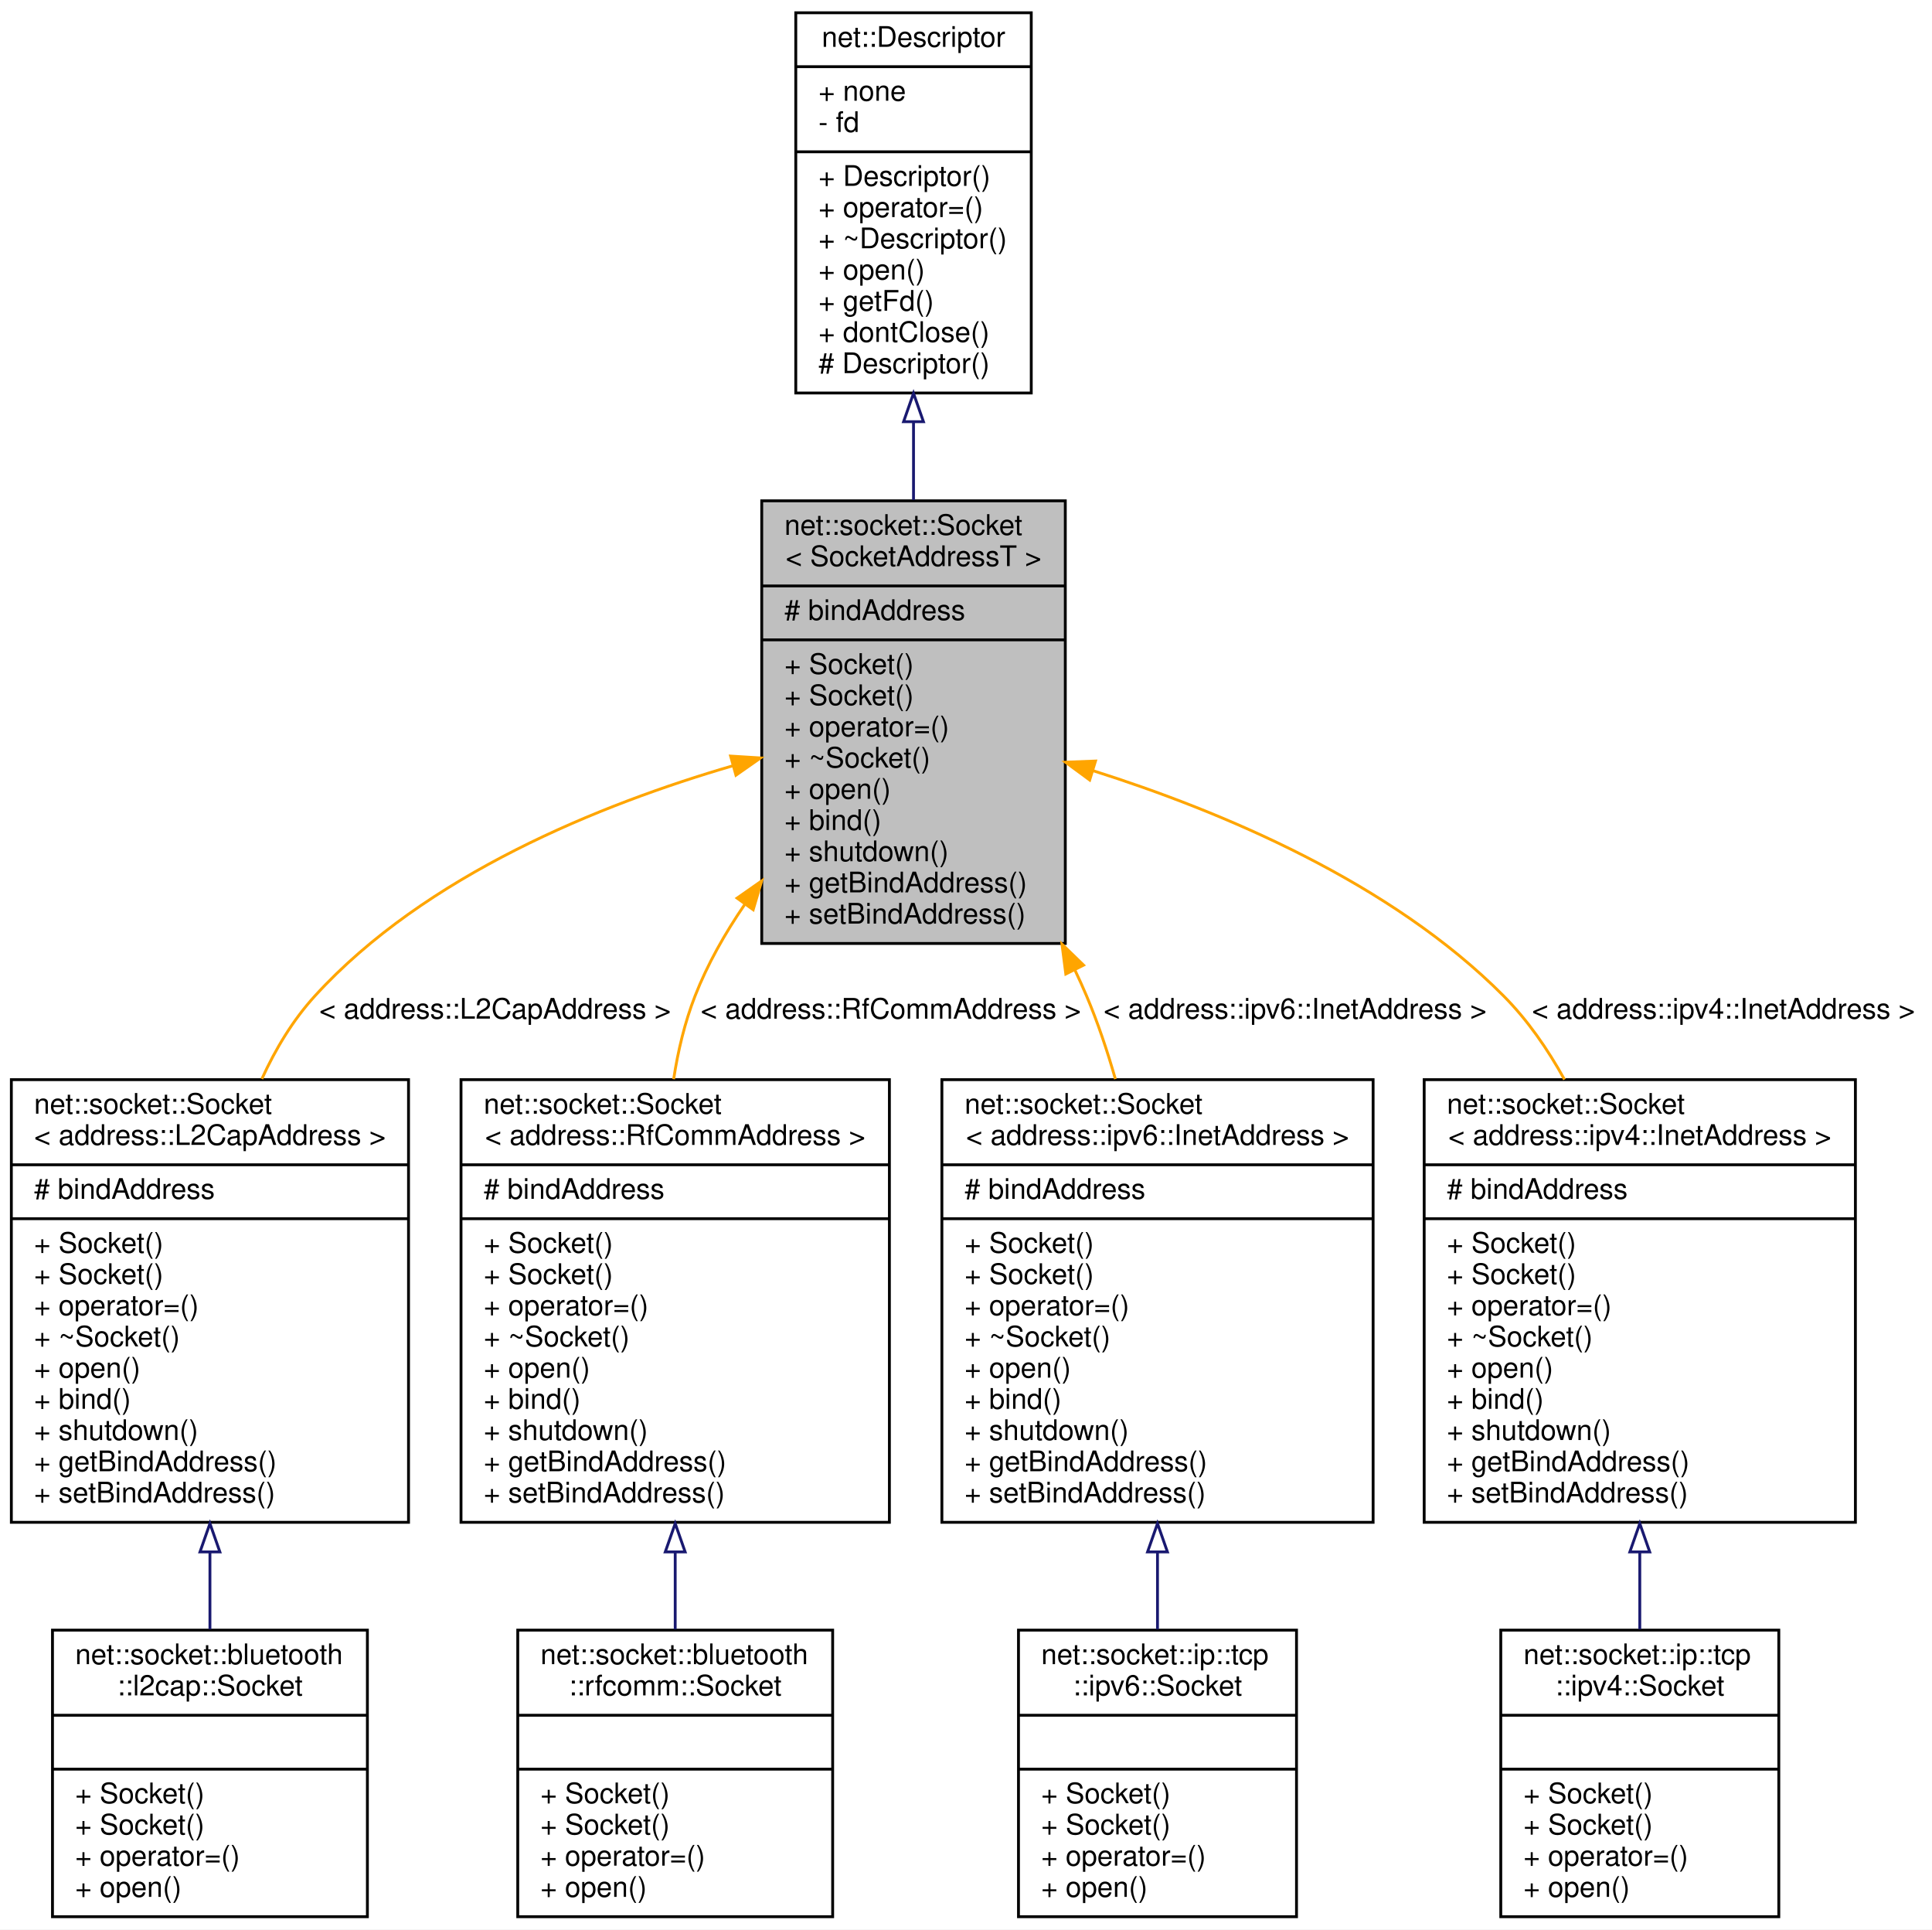
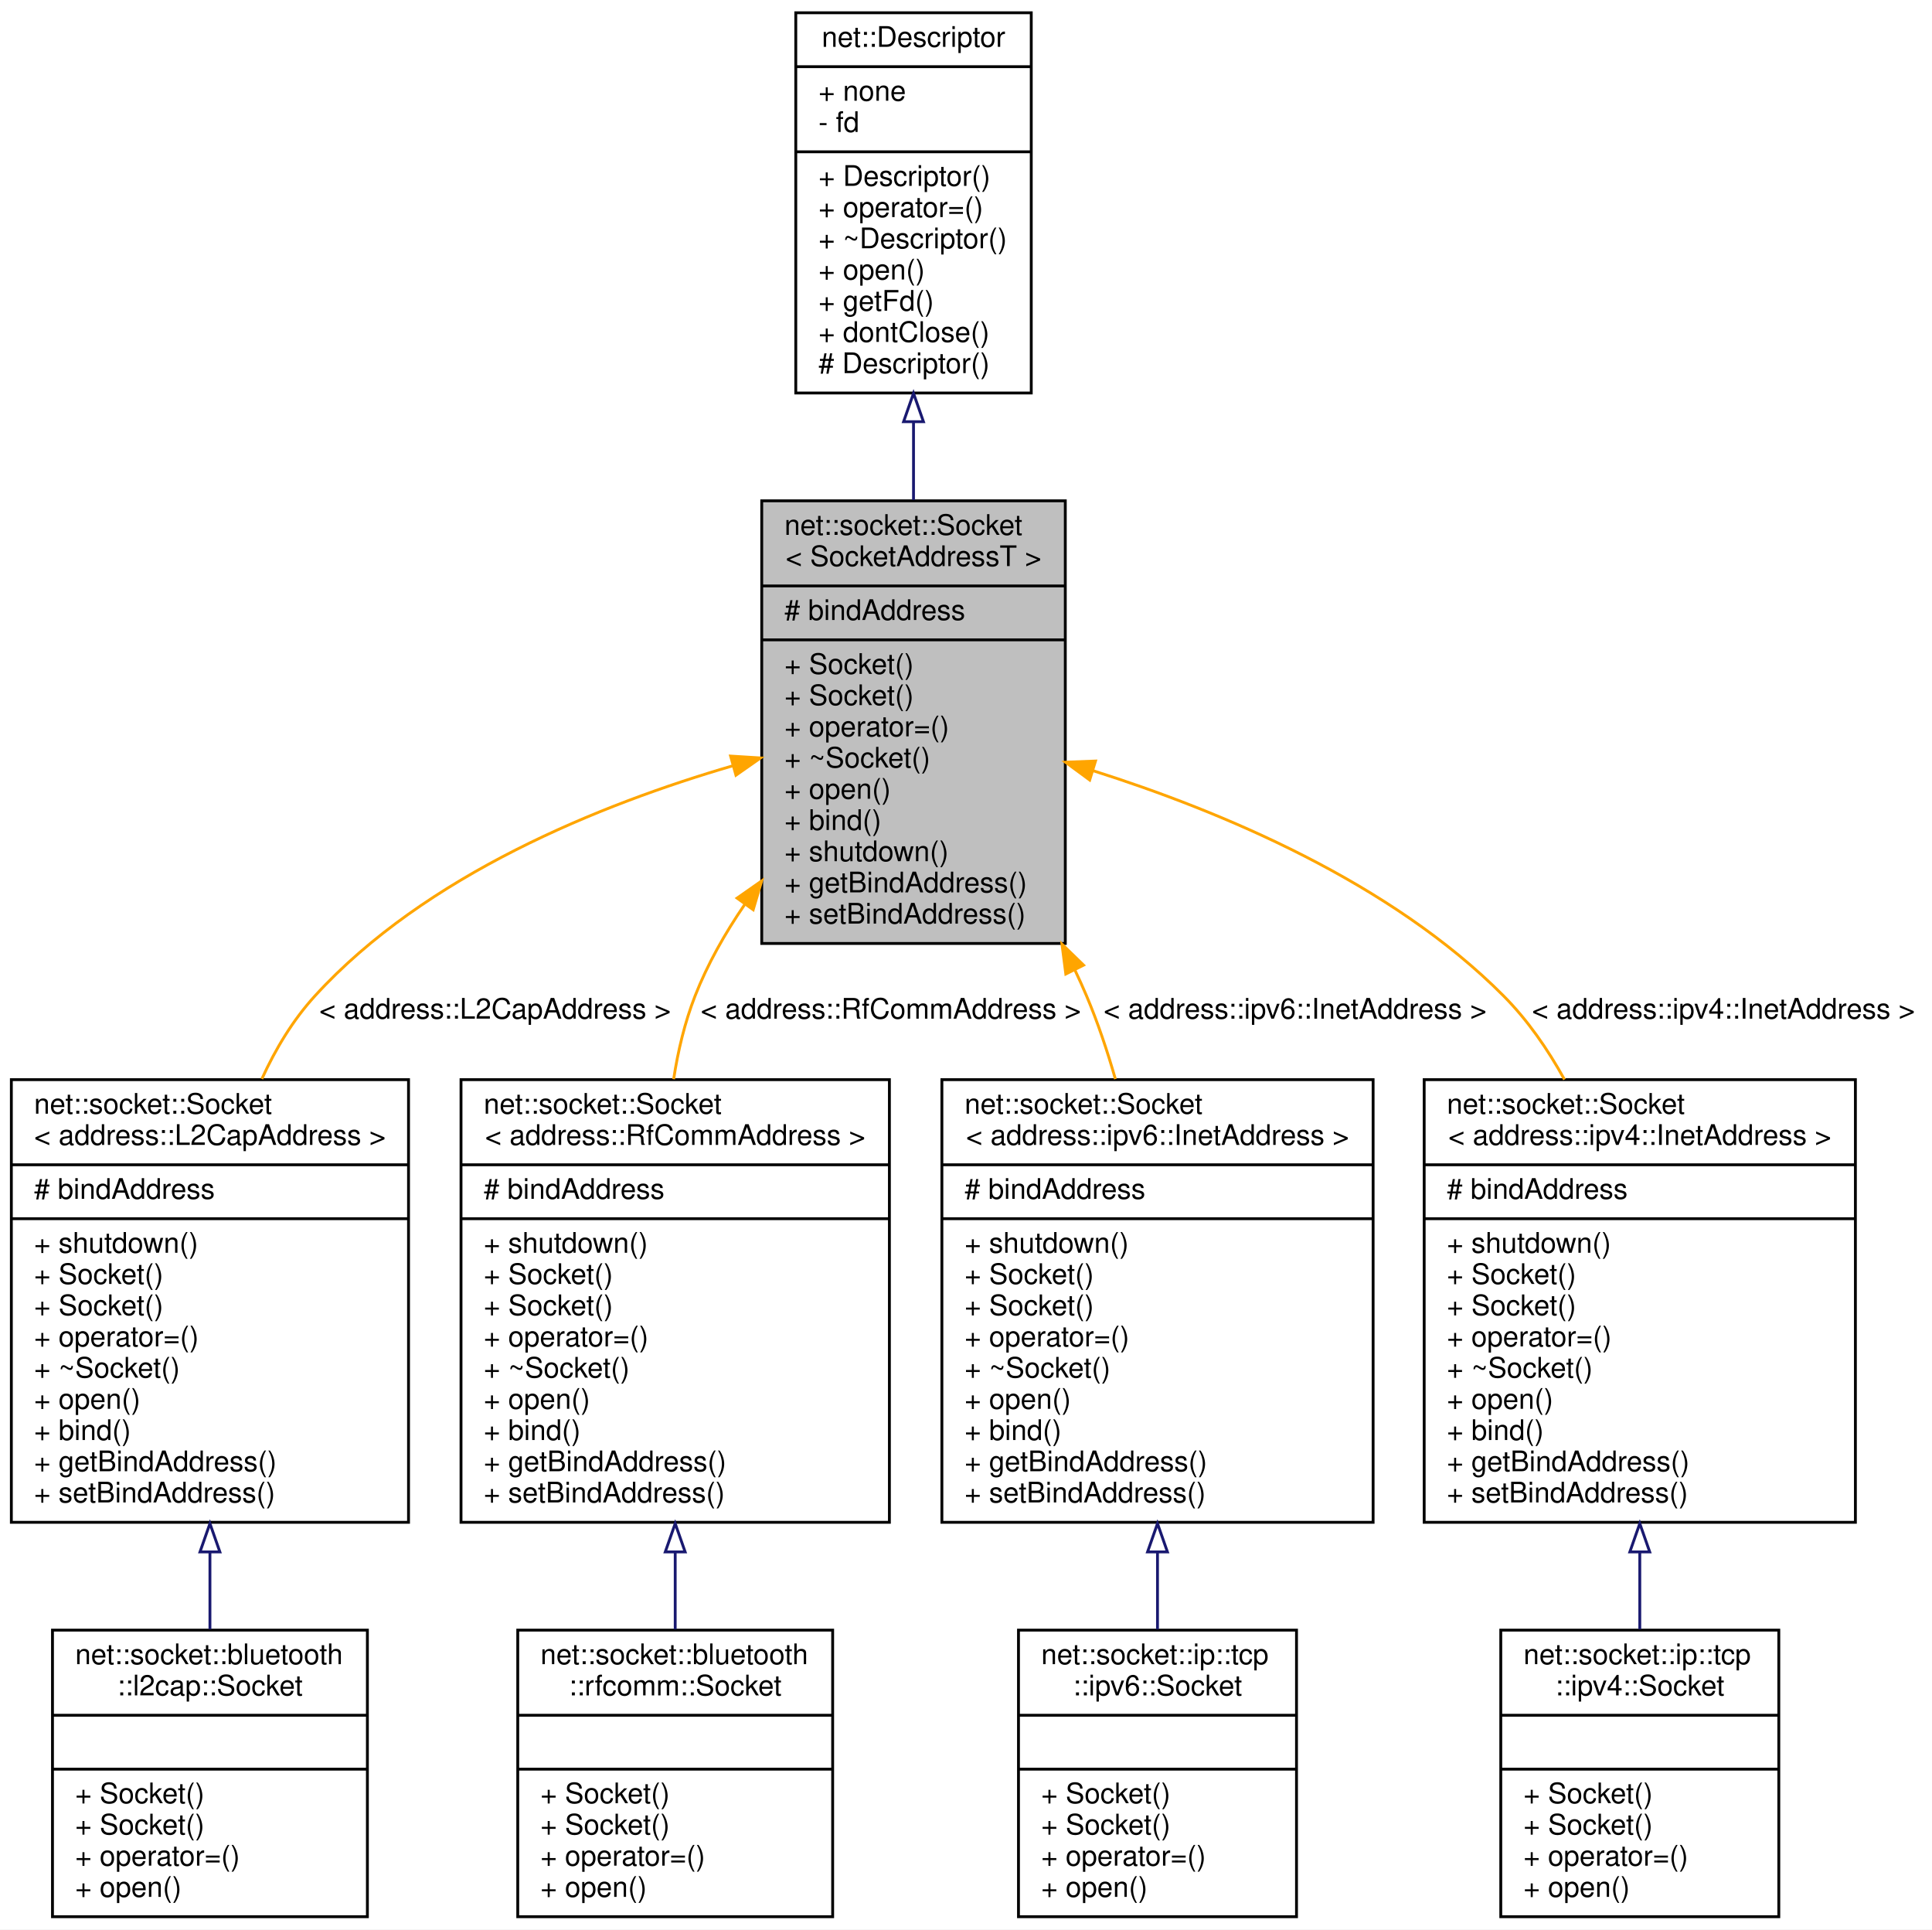
<svg xmlns="http://www.w3.org/2000/svg" xmlns:xlink="http://www.w3.org/1999/xlink" width="681pt" height="680pt" viewBox="0.00 0.00 681.00 680.00">
  <g id="graph0" class="graph" transform="scale(1 1) rotate(0) translate(4 676)">
    <polygon fill="white" stroke="transparent" points="-4,4 -4,-676 677,-676 677,4 -4,4" />
    <g id="node1" class="node">
      <g id="a_node1">
        <a xlink:title=" ">
          <polygon fill="#bfbfbf" stroke="black" points="264.5,-343.5 264.5,-499.5 371.5,-499.5 371.5,-343.5 264.5,-343.5" />
          <text text-anchor="start" x="272.5" y="-487.5" font-family="Helvetica,sans-Serif" font-size="10.00">net::socket::Socket</text>
          <text text-anchor="middle" x="318" y="-476.5" font-family="Helvetica,sans-Serif" font-size="10.00">&lt; SocketAddressT &gt;</text>
          <polyline fill="none" stroke="black" points="264.5,-469.5 371.5,-469.5 " />
          <text text-anchor="start" x="272.5" y="-457.5" font-family="Helvetica,sans-Serif" font-size="10.00"># bindAddress</text>
          <polyline fill="none" stroke="black" points="264.5,-450.5 371.5,-450.5 " />
          <text text-anchor="start" x="272.5" y="-438.5" font-family="Helvetica,sans-Serif" font-size="10.00">+ Socket()</text>
          <text text-anchor="start" x="272.5" y="-427.5" font-family="Helvetica,sans-Serif" font-size="10.00">+ Socket()</text>
          <text text-anchor="start" x="272.5" y="-416.5" font-family="Helvetica,sans-Serif" font-size="10.00">+ operator=()</text>
          <text text-anchor="start" x="272.5" y="-405.5" font-family="Helvetica,sans-Serif" font-size="10.00">+ ~Socket()</text>
          <text text-anchor="start" x="272.5" y="-394.5" font-family="Helvetica,sans-Serif" font-size="10.00">+ open()</text>
          <text text-anchor="start" x="272.5" y="-383.5" font-family="Helvetica,sans-Serif" font-size="10.00">+ bind()</text>
          <text text-anchor="start" x="272.5" y="-372.5" font-family="Helvetica,sans-Serif" font-size="10.00">+ shutdown()</text>
          <text text-anchor="start" x="272.5" y="-361.5" font-family="Helvetica,sans-Serif" font-size="10.00">+ getBindAddress()</text>
          <text text-anchor="start" x="272.5" y="-350.5" font-family="Helvetica,sans-Serif" font-size="10.00">+ setBindAddress()</text>
        </a>
      </g>
    </g>
    <g id="node3" class="node">
      <g id="a_node3">
        <a xlink:href="classnet_1_1socket_1_1_socket.html" target="_top" xlink:title=" ">
          <polygon fill="white" stroke="black" points="0,-139.5 0,-295.5 140,-295.5 140,-139.5 0,-139.5" />
          <text text-anchor="start" x="8" y="-283.5" font-family="Helvetica,sans-Serif" font-size="10.00">net::socket::Socket</text>
          <text text-anchor="middle" x="70" y="-272.5" font-family="Helvetica,sans-Serif" font-size="10.00">&lt; address::L2CapAddress &gt;</text>
          <polyline fill="none" stroke="black" points="0,-265.5 140,-265.5 " />
          <text text-anchor="start" x="8" y="-253.5" font-family="Helvetica,sans-Serif" font-size="10.00"># bindAddress</text>
          <polyline fill="none" stroke="black" points="0,-246.5 140,-246.5 " />
-           <text text-anchor="start" x="8" y="-234.5" font-family="Helvetica,sans-Serif" font-size="10.00">+ Socket()</text>
+           <text text-anchor="start" x="8" y="-234.5" font-family="Helvetica,sans-Serif" font-size="10.00">+ shutdown()</text>
          <text text-anchor="start" x="8" y="-223.5" font-family="Helvetica,sans-Serif" font-size="10.00">+ Socket()</text>
-           <text text-anchor="start" x="8" y="-212.5" font-family="Helvetica,sans-Serif" font-size="10.00">+ operator=()</text>
-           <text text-anchor="start" x="8" y="-201.5" font-family="Helvetica,sans-Serif" font-size="10.00">+ ~Socket()</text>
-           <text text-anchor="start" x="8" y="-190.5" font-family="Helvetica,sans-Serif" font-size="10.00">+ open()</text>
-           <text text-anchor="start" x="8" y="-179.5" font-family="Helvetica,sans-Serif" font-size="10.00">+ bind()</text>
-           <text text-anchor="start" x="8" y="-168.5" font-family="Helvetica,sans-Serif" font-size="10.00">+ shutdown()</text>
+           <text text-anchor="start" x="8" y="-212.5" font-family="Helvetica,sans-Serif" font-size="10.00">+ Socket()</text>
+           <text text-anchor="start" x="8" y="-201.5" font-family="Helvetica,sans-Serif" font-size="10.00">+ operator=()</text>
+           <text text-anchor="start" x="8" y="-190.5" font-family="Helvetica,sans-Serif" font-size="10.00">+ ~Socket()</text>
+           <text text-anchor="start" x="8" y="-179.5" font-family="Helvetica,sans-Serif" font-size="10.00">+ open()</text>
+           <text text-anchor="start" x="8" y="-168.5" font-family="Helvetica,sans-Serif" font-size="10.00">+ bind()</text>
          <text text-anchor="start" x="8" y="-157.5" font-family="Helvetica,sans-Serif" font-size="10.00">+ getBindAddress()</text>
          <text text-anchor="start" x="8" y="-146.5" font-family="Helvetica,sans-Serif" font-size="10.00">+ setBindAddress()</text>
        </a>
      </g>
    </g>
    <g id="edge2" class="edge">
      <path fill="none" stroke="orange" d="M254.38,-406.14C207.73,-392.55 145.98,-367.69 107,-325 99.28,-316.54 93.15,-306.39 88.3,-295.76" />
      <polygon fill="orange" stroke="orange" points="253.52,-409.54 264.09,-408.88 255.41,-402.8 253.52,-409.54" />
      <text text-anchor="middle" x="170.5" y="-317" font-family="Helvetica,sans-Serif" font-size="10.00"> &lt; address::L2CapAddress &gt;</text>
    </g>
    <g id="node5" class="node">
      <g id="a_node5">
        <a xlink:href="classnet_1_1socket_1_1_socket.html" target="_top" xlink:title=" ">
          <polygon fill="white" stroke="black" points="158.5,-139.5 158.5,-295.5 309.5,-295.5 309.5,-139.5 158.5,-139.5" />
          <text text-anchor="start" x="166.5" y="-283.5" font-family="Helvetica,sans-Serif" font-size="10.00">net::socket::Socket</text>
          <text text-anchor="middle" x="234" y="-272.5" font-family="Helvetica,sans-Serif" font-size="10.00">&lt; address::RfCommAddress &gt;</text>
          <polyline fill="none" stroke="black" points="158.5,-265.5 309.5,-265.5 " />
          <text text-anchor="start" x="166.5" y="-253.5" font-family="Helvetica,sans-Serif" font-size="10.00"># bindAddress</text>
          <polyline fill="none" stroke="black" points="158.5,-246.5 309.5,-246.5 " />
-           <text text-anchor="start" x="166.5" y="-234.5" font-family="Helvetica,sans-Serif" font-size="10.00">+ Socket()</text>
+           <text text-anchor="start" x="166.5" y="-234.5" font-family="Helvetica,sans-Serif" font-size="10.00">+ shutdown()</text>
          <text text-anchor="start" x="166.5" y="-223.5" font-family="Helvetica,sans-Serif" font-size="10.00">+ Socket()</text>
-           <text text-anchor="start" x="166.5" y="-212.5" font-family="Helvetica,sans-Serif" font-size="10.00">+ operator=()</text>
-           <text text-anchor="start" x="166.5" y="-201.5" font-family="Helvetica,sans-Serif" font-size="10.00">+ ~Socket()</text>
-           <text text-anchor="start" x="166.5" y="-190.5" font-family="Helvetica,sans-Serif" font-size="10.00">+ open()</text>
-           <text text-anchor="start" x="166.5" y="-179.5" font-family="Helvetica,sans-Serif" font-size="10.00">+ bind()</text>
-           <text text-anchor="start" x="166.5" y="-168.5" font-family="Helvetica,sans-Serif" font-size="10.00">+ shutdown()</text>
+           <text text-anchor="start" x="166.5" y="-212.5" font-family="Helvetica,sans-Serif" font-size="10.00">+ Socket()</text>
+           <text text-anchor="start" x="166.5" y="-201.5" font-family="Helvetica,sans-Serif" font-size="10.00">+ operator=()</text>
+           <text text-anchor="start" x="166.5" y="-190.5" font-family="Helvetica,sans-Serif" font-size="10.00">+ ~Socket()</text>
+           <text text-anchor="start" x="166.5" y="-179.5" font-family="Helvetica,sans-Serif" font-size="10.00">+ open()</text>
+           <text text-anchor="start" x="166.5" y="-168.5" font-family="Helvetica,sans-Serif" font-size="10.00">+ bind()</text>
          <text text-anchor="start" x="166.5" y="-157.5" font-family="Helvetica,sans-Serif" font-size="10.00">+ getBindAddress()</text>
          <text text-anchor="start" x="166.5" y="-146.5" font-family="Helvetica,sans-Serif" font-size="10.00">+ setBindAddress()</text>
        </a>
      </g>
    </g>
    <g id="edge4" class="edge">
      <path fill="none" stroke="orange" d="M258.47,-357.19C251.51,-347.03 245.36,-336.16 241,-325 237.4,-315.77 234.99,-305.74 233.45,-295.66" />
      <polygon fill="orange" stroke="orange" points="255.81,-359.48 264.49,-365.55 261.49,-355.39 255.81,-359.48" />
      <text text-anchor="middle" x="310" y="-317" font-family="Helvetica,sans-Serif" font-size="10.00"> &lt; address::RfCommAddress &gt;</text>
    </g>
    <g id="node7" class="node">
      <g id="a_node7">
        <a xlink:href="classnet_1_1socket_1_1_socket.html" target="_top" xlink:title=" ">
          <polygon fill="white" stroke="black" points="328,-139.5 328,-295.5 480,-295.5 480,-139.5 328,-139.5" />
          <text text-anchor="start" x="336" y="-283.5" font-family="Helvetica,sans-Serif" font-size="10.00">net::socket::Socket</text>
          <text text-anchor="middle" x="404" y="-272.5" font-family="Helvetica,sans-Serif" font-size="10.00">&lt; address::ipv6::InetAddress &gt;</text>
          <polyline fill="none" stroke="black" points="328,-265.5 480,-265.5 " />
          <text text-anchor="start" x="336" y="-253.5" font-family="Helvetica,sans-Serif" font-size="10.00"># bindAddress</text>
          <polyline fill="none" stroke="black" points="328,-246.5 480,-246.5 " />
-           <text text-anchor="start" x="336" y="-234.5" font-family="Helvetica,sans-Serif" font-size="10.00">+ Socket()</text>
+           <text text-anchor="start" x="336" y="-234.5" font-family="Helvetica,sans-Serif" font-size="10.00">+ shutdown()</text>
          <text text-anchor="start" x="336" y="-223.5" font-family="Helvetica,sans-Serif" font-size="10.00">+ Socket()</text>
-           <text text-anchor="start" x="336" y="-212.5" font-family="Helvetica,sans-Serif" font-size="10.00">+ operator=()</text>
-           <text text-anchor="start" x="336" y="-201.5" font-family="Helvetica,sans-Serif" font-size="10.00">+ ~Socket()</text>
-           <text text-anchor="start" x="336" y="-190.5" font-family="Helvetica,sans-Serif" font-size="10.00">+ open()</text>
-           <text text-anchor="start" x="336" y="-179.5" font-family="Helvetica,sans-Serif" font-size="10.00">+ bind()</text>
-           <text text-anchor="start" x="336" y="-168.5" font-family="Helvetica,sans-Serif" font-size="10.00">+ shutdown()</text>
+           <text text-anchor="start" x="336" y="-212.5" font-family="Helvetica,sans-Serif" font-size="10.00">+ Socket()</text>
+           <text text-anchor="start" x="336" y="-201.5" font-family="Helvetica,sans-Serif" font-size="10.00">+ operator=()</text>
+           <text text-anchor="start" x="336" y="-190.5" font-family="Helvetica,sans-Serif" font-size="10.00">+ ~Socket()</text>
+           <text text-anchor="start" x="336" y="-179.5" font-family="Helvetica,sans-Serif" font-size="10.00">+ open()</text>
+           <text text-anchor="start" x="336" y="-168.5" font-family="Helvetica,sans-Serif" font-size="10.00">+ bind()</text>
          <text text-anchor="start" x="336" y="-157.5" font-family="Helvetica,sans-Serif" font-size="10.00">+ getBindAddress()</text>
          <text text-anchor="start" x="336" y="-146.5" font-family="Helvetica,sans-Serif" font-size="10.00">+ setBindAddress()</text>
        </a>
      </g>
    </g>
    <g id="edge6" class="edge">
      <path fill="none" stroke="orange" d="M374.89,-334.13C376.34,-331.08 377.72,-328.04 379,-325 382.92,-315.73 386.28,-305.73 389.16,-295.7" />
      <polygon fill="orange" stroke="orange" points="371.68,-332.73 370.33,-343.24 377.94,-335.86 371.68,-332.73" />
      <text text-anchor="middle" x="452.5" y="-317" font-family="Helvetica,sans-Serif" font-size="10.00"> &lt; address::ipv6::InetAddress &gt;</text>
    </g>
    <g id="node9" class="node">
      <g id="a_node9">
        <a xlink:href="classnet_1_1socket_1_1_socket.html" target="_top" xlink:title=" ">
          <polygon fill="white" stroke="black" points="498,-139.5 498,-295.5 650,-295.5 650,-139.5 498,-139.5" />
          <text text-anchor="start" x="506" y="-283.5" font-family="Helvetica,sans-Serif" font-size="10.00">net::socket::Socket</text>
          <text text-anchor="middle" x="574" y="-272.5" font-family="Helvetica,sans-Serif" font-size="10.00">&lt; address::ipv4::InetAddress &gt;</text>
          <polyline fill="none" stroke="black" points="498,-265.5 650,-265.5 " />
          <text text-anchor="start" x="506" y="-253.5" font-family="Helvetica,sans-Serif" font-size="10.00"># bindAddress</text>
          <polyline fill="none" stroke="black" points="498,-246.5 650,-246.5 " />
-           <text text-anchor="start" x="506" y="-234.5" font-family="Helvetica,sans-Serif" font-size="10.00">+ Socket()</text>
+           <text text-anchor="start" x="506" y="-234.5" font-family="Helvetica,sans-Serif" font-size="10.00">+ shutdown()</text>
          <text text-anchor="start" x="506" y="-223.5" font-family="Helvetica,sans-Serif" font-size="10.00">+ Socket()</text>
-           <text text-anchor="start" x="506" y="-212.5" font-family="Helvetica,sans-Serif" font-size="10.00">+ operator=()</text>
-           <text text-anchor="start" x="506" y="-201.5" font-family="Helvetica,sans-Serif" font-size="10.00">+ ~Socket()</text>
-           <text text-anchor="start" x="506" y="-190.5" font-family="Helvetica,sans-Serif" font-size="10.00">+ open()</text>
-           <text text-anchor="start" x="506" y="-179.5" font-family="Helvetica,sans-Serif" font-size="10.00">+ bind()</text>
-           <text text-anchor="start" x="506" y="-168.5" font-family="Helvetica,sans-Serif" font-size="10.00">+ shutdown()</text>
+           <text text-anchor="start" x="506" y="-212.5" font-family="Helvetica,sans-Serif" font-size="10.00">+ Socket()</text>
+           <text text-anchor="start" x="506" y="-201.5" font-family="Helvetica,sans-Serif" font-size="10.00">+ operator=()</text>
+           <text text-anchor="start" x="506" y="-190.5" font-family="Helvetica,sans-Serif" font-size="10.00">+ ~Socket()</text>
+           <text text-anchor="start" x="506" y="-179.5" font-family="Helvetica,sans-Serif" font-size="10.00">+ open()</text>
+           <text text-anchor="start" x="506" y="-168.5" font-family="Helvetica,sans-Serif" font-size="10.00">+ bind()</text>
          <text text-anchor="start" x="506" y="-157.5" font-family="Helvetica,sans-Serif" font-size="10.00">+ getBindAddress()</text>
          <text text-anchor="start" x="506" y="-146.5" font-family="Helvetica,sans-Serif" font-size="10.00">+ setBindAddress()</text>
        </a>
      </g>
    </g>
    <g id="edge8" class="edge">
      <path fill="none" stroke="orange" d="M381.28,-404.39C426.53,-390.07 486.22,-365.06 526,-325 534.43,-316.51 541.53,-306.28 547.45,-295.55" />
      <polygon fill="orange" stroke="orange" points="380.1,-401.1 371.57,-407.38 382.15,-407.79 380.1,-401.1" />
      <text text-anchor="middle" x="603.5" y="-317" font-family="Helvetica,sans-Serif" font-size="10.00"> &lt; address::ipv4::InetAddress &gt;</text>
    </g>
    <g id="node2" class="node">
      <g id="a_node2">
        <a xlink:href="classnet_1_1_descriptor.html" target="_top" xlink:title=" ">
          <polygon fill="white" stroke="black" points="276.5,-537.5 276.5,-671.5 359.5,-671.5 359.5,-537.5 276.5,-537.5" />
          <text text-anchor="middle" x="318" y="-659.5" font-family="Helvetica,sans-Serif" font-size="10.00">net::Descriptor</text>
          <polyline fill="none" stroke="black" points="276.5,-652.5 359.5,-652.5 " />
          <text text-anchor="start" x="284.5" y="-640.5" font-family="Helvetica,sans-Serif" font-size="10.00">+ none</text>
          <text text-anchor="start" x="284.5" y="-629.5" font-family="Helvetica,sans-Serif" font-size="10.00">- fd</text>
          <polyline fill="none" stroke="black" points="276.5,-622.5 359.5,-622.5 " />
          <text text-anchor="start" x="284.5" y="-610.5" font-family="Helvetica,sans-Serif" font-size="10.00">+ Descriptor()</text>
          <text text-anchor="start" x="284.5" y="-599.5" font-family="Helvetica,sans-Serif" font-size="10.00">+ operator=()</text>
          <text text-anchor="start" x="284.5" y="-588.5" font-family="Helvetica,sans-Serif" font-size="10.00">+ ~Descriptor()</text>
          <text text-anchor="start" x="284.5" y="-577.5" font-family="Helvetica,sans-Serif" font-size="10.00">+ open()</text>
          <text text-anchor="start" x="284.5" y="-566.5" font-family="Helvetica,sans-Serif" font-size="10.00">+ getFd()</text>
          <text text-anchor="start" x="284.5" y="-555.5" font-family="Helvetica,sans-Serif" font-size="10.00">+ dontClose()</text>
          <text text-anchor="start" x="284.5" y="-544.5" font-family="Helvetica,sans-Serif" font-size="10.00"># Descriptor()</text>
        </a>
      </g>
    </g>
    <g id="edge1" class="edge">
      <path fill="none" stroke="midnightblue" d="M318,-527.24C318,-518.16 318,-508.88 318,-499.79" />
      <polygon fill="none" stroke="midnightblue" points="314.5,-527.39 318,-537.39 321.5,-527.39 314.5,-527.39" />
    </g>
    <g id="node4" class="node">
      <g id="a_node4">
        <a xlink:href="classnet_1_1socket_1_1bluetooth_1_1l2cap_1_1_socket.html" target="_top" xlink:title=" ">
          <polygon fill="white" stroke="black" points="14.5,-0.5 14.5,-101.5 125.5,-101.5 125.5,-0.5 14.5,-0.5" />
          <text text-anchor="start" x="22.5" y="-89.5" font-family="Helvetica,sans-Serif" font-size="10.00">net::socket::bluetooth</text>
          <text text-anchor="middle" x="70" y="-78.5" font-family="Helvetica,sans-Serif" font-size="10.00">::l2cap::Socket</text>
          <polyline fill="none" stroke="black" points="14.5,-71.5 125.5,-71.5 " />
          <text text-anchor="middle" x="70" y="-59.5" font-family="Helvetica,sans-Serif" font-size="10.00"> </text>
          <polyline fill="none" stroke="black" points="14.5,-52.5 125.5,-52.5 " />
          <text text-anchor="start" x="22.5" y="-40.5" font-family="Helvetica,sans-Serif" font-size="10.00">+ Socket()</text>
          <text text-anchor="start" x="22.5" y="-29.5" font-family="Helvetica,sans-Serif" font-size="10.00">+ Socket()</text>
          <text text-anchor="start" x="22.5" y="-18.5" font-family="Helvetica,sans-Serif" font-size="10.00">+ operator=()</text>
          <text text-anchor="start" x="22.5" y="-7.5" font-family="Helvetica,sans-Serif" font-size="10.00">+ open()</text>
        </a>
      </g>
    </g>
    <g id="edge3" class="edge">
      <path fill="none" stroke="midnightblue" d="M70,-128.96C70,-119.66 70,-110.46 70,-101.82" />
      <polygon fill="none" stroke="midnightblue" points="66.5,-129.07 70,-139.07 73.5,-129.07 66.5,-129.07" />
    </g>
    <g id="node6" class="node">
      <g id="a_node6">
        <a xlink:href="classnet_1_1socket_1_1bluetooth_1_1rfcomm_1_1_socket.html" target="_top" xlink:title=" ">
          <polygon fill="white" stroke="black" points="178.5,-0.5 178.5,-101.5 289.5,-101.5 289.5,-0.5 178.5,-0.5" />
          <text text-anchor="start" x="186.5" y="-89.5" font-family="Helvetica,sans-Serif" font-size="10.00">net::socket::bluetooth</text>
          <text text-anchor="middle" x="234" y="-78.5" font-family="Helvetica,sans-Serif" font-size="10.00">::rfcomm::Socket</text>
          <polyline fill="none" stroke="black" points="178.5,-71.5 289.5,-71.5 " />
          <text text-anchor="middle" x="234" y="-59.5" font-family="Helvetica,sans-Serif" font-size="10.00"> </text>
          <polyline fill="none" stroke="black" points="178.5,-52.5 289.5,-52.5 " />
          <text text-anchor="start" x="186.5" y="-40.5" font-family="Helvetica,sans-Serif" font-size="10.00">+ Socket()</text>
          <text text-anchor="start" x="186.5" y="-29.5" font-family="Helvetica,sans-Serif" font-size="10.00">+ Socket()</text>
          <text text-anchor="start" x="186.5" y="-18.5" font-family="Helvetica,sans-Serif" font-size="10.00">+ operator=()</text>
          <text text-anchor="start" x="186.5" y="-7.5" font-family="Helvetica,sans-Serif" font-size="10.00">+ open()</text>
        </a>
      </g>
    </g>
    <g id="edge5" class="edge">
      <path fill="none" stroke="midnightblue" d="M234,-128.96C234,-119.66 234,-110.46 234,-101.82" />
      <polygon fill="none" stroke="midnightblue" points="230.5,-129.07 234,-139.07 237.5,-129.07 230.5,-129.07" />
    </g>
    <g id="node8" class="node">
      <g id="a_node8">
        <a xlink:href="classnet_1_1socket_1_1ip_1_1tcp_1_1ipv6_1_1_socket.html" target="_top" xlink:title=" ">
          <polygon fill="white" stroke="black" points="355,-0.5 355,-101.5 453,-101.5 453,-0.5 355,-0.5" />
          <text text-anchor="start" x="363" y="-89.5" font-family="Helvetica,sans-Serif" font-size="10.00">net::socket::ip::tcp</text>
          <text text-anchor="middle" x="404" y="-78.5" font-family="Helvetica,sans-Serif" font-size="10.00">::ipv6::Socket</text>
          <polyline fill="none" stroke="black" points="355,-71.5 453,-71.5 " />
          <text text-anchor="middle" x="404" y="-59.5" font-family="Helvetica,sans-Serif" font-size="10.00"> </text>
          <polyline fill="none" stroke="black" points="355,-52.5 453,-52.5 " />
          <text text-anchor="start" x="363" y="-40.5" font-family="Helvetica,sans-Serif" font-size="10.00">+ Socket()</text>
          <text text-anchor="start" x="363" y="-29.5" font-family="Helvetica,sans-Serif" font-size="10.00">+ Socket()</text>
          <text text-anchor="start" x="363" y="-18.5" font-family="Helvetica,sans-Serif" font-size="10.00">+ operator=()</text>
          <text text-anchor="start" x="363" y="-7.5" font-family="Helvetica,sans-Serif" font-size="10.00">+ open()</text>
        </a>
      </g>
    </g>
    <g id="edge7" class="edge">
      <path fill="none" stroke="midnightblue" d="M404,-128.96C404,-119.66 404,-110.46 404,-101.82" />
      <polygon fill="none" stroke="midnightblue" points="400.5,-129.07 404,-139.07 407.5,-129.07 400.5,-129.07" />
    </g>
    <g id="node10" class="node">
      <g id="a_node10">
        <a xlink:href="classnet_1_1socket_1_1ip_1_1tcp_1_1ipv4_1_1_socket.html" target="_top" xlink:title=" ">
          <polygon fill="white" stroke="black" points="525,-0.5 525,-101.5 623,-101.5 623,-0.5 525,-0.5" />
          <text text-anchor="start" x="533" y="-89.5" font-family="Helvetica,sans-Serif" font-size="10.00">net::socket::ip::tcp</text>
          <text text-anchor="middle" x="574" y="-78.5" font-family="Helvetica,sans-Serif" font-size="10.00">::ipv4::Socket</text>
          <polyline fill="none" stroke="black" points="525,-71.5 623,-71.5 " />
          <text text-anchor="middle" x="574" y="-59.5" font-family="Helvetica,sans-Serif" font-size="10.00"> </text>
          <polyline fill="none" stroke="black" points="525,-52.5 623,-52.5 " />
          <text text-anchor="start" x="533" y="-40.5" font-family="Helvetica,sans-Serif" font-size="10.00">+ Socket()</text>
          <text text-anchor="start" x="533" y="-29.5" font-family="Helvetica,sans-Serif" font-size="10.00">+ Socket()</text>
          <text text-anchor="start" x="533" y="-18.5" font-family="Helvetica,sans-Serif" font-size="10.00">+ operator=()</text>
          <text text-anchor="start" x="533" y="-7.5" font-family="Helvetica,sans-Serif" font-size="10.00">+ open()</text>
        </a>
      </g>
    </g>
    <g id="edge9" class="edge">
      <path fill="none" stroke="midnightblue" d="M574,-128.96C574,-119.66 574,-110.46 574,-101.82" />
      <polygon fill="none" stroke="midnightblue" points="570.5,-129.07 574,-139.07 577.5,-129.07 570.5,-129.07" />
    </g>
  </g>
</svg>
